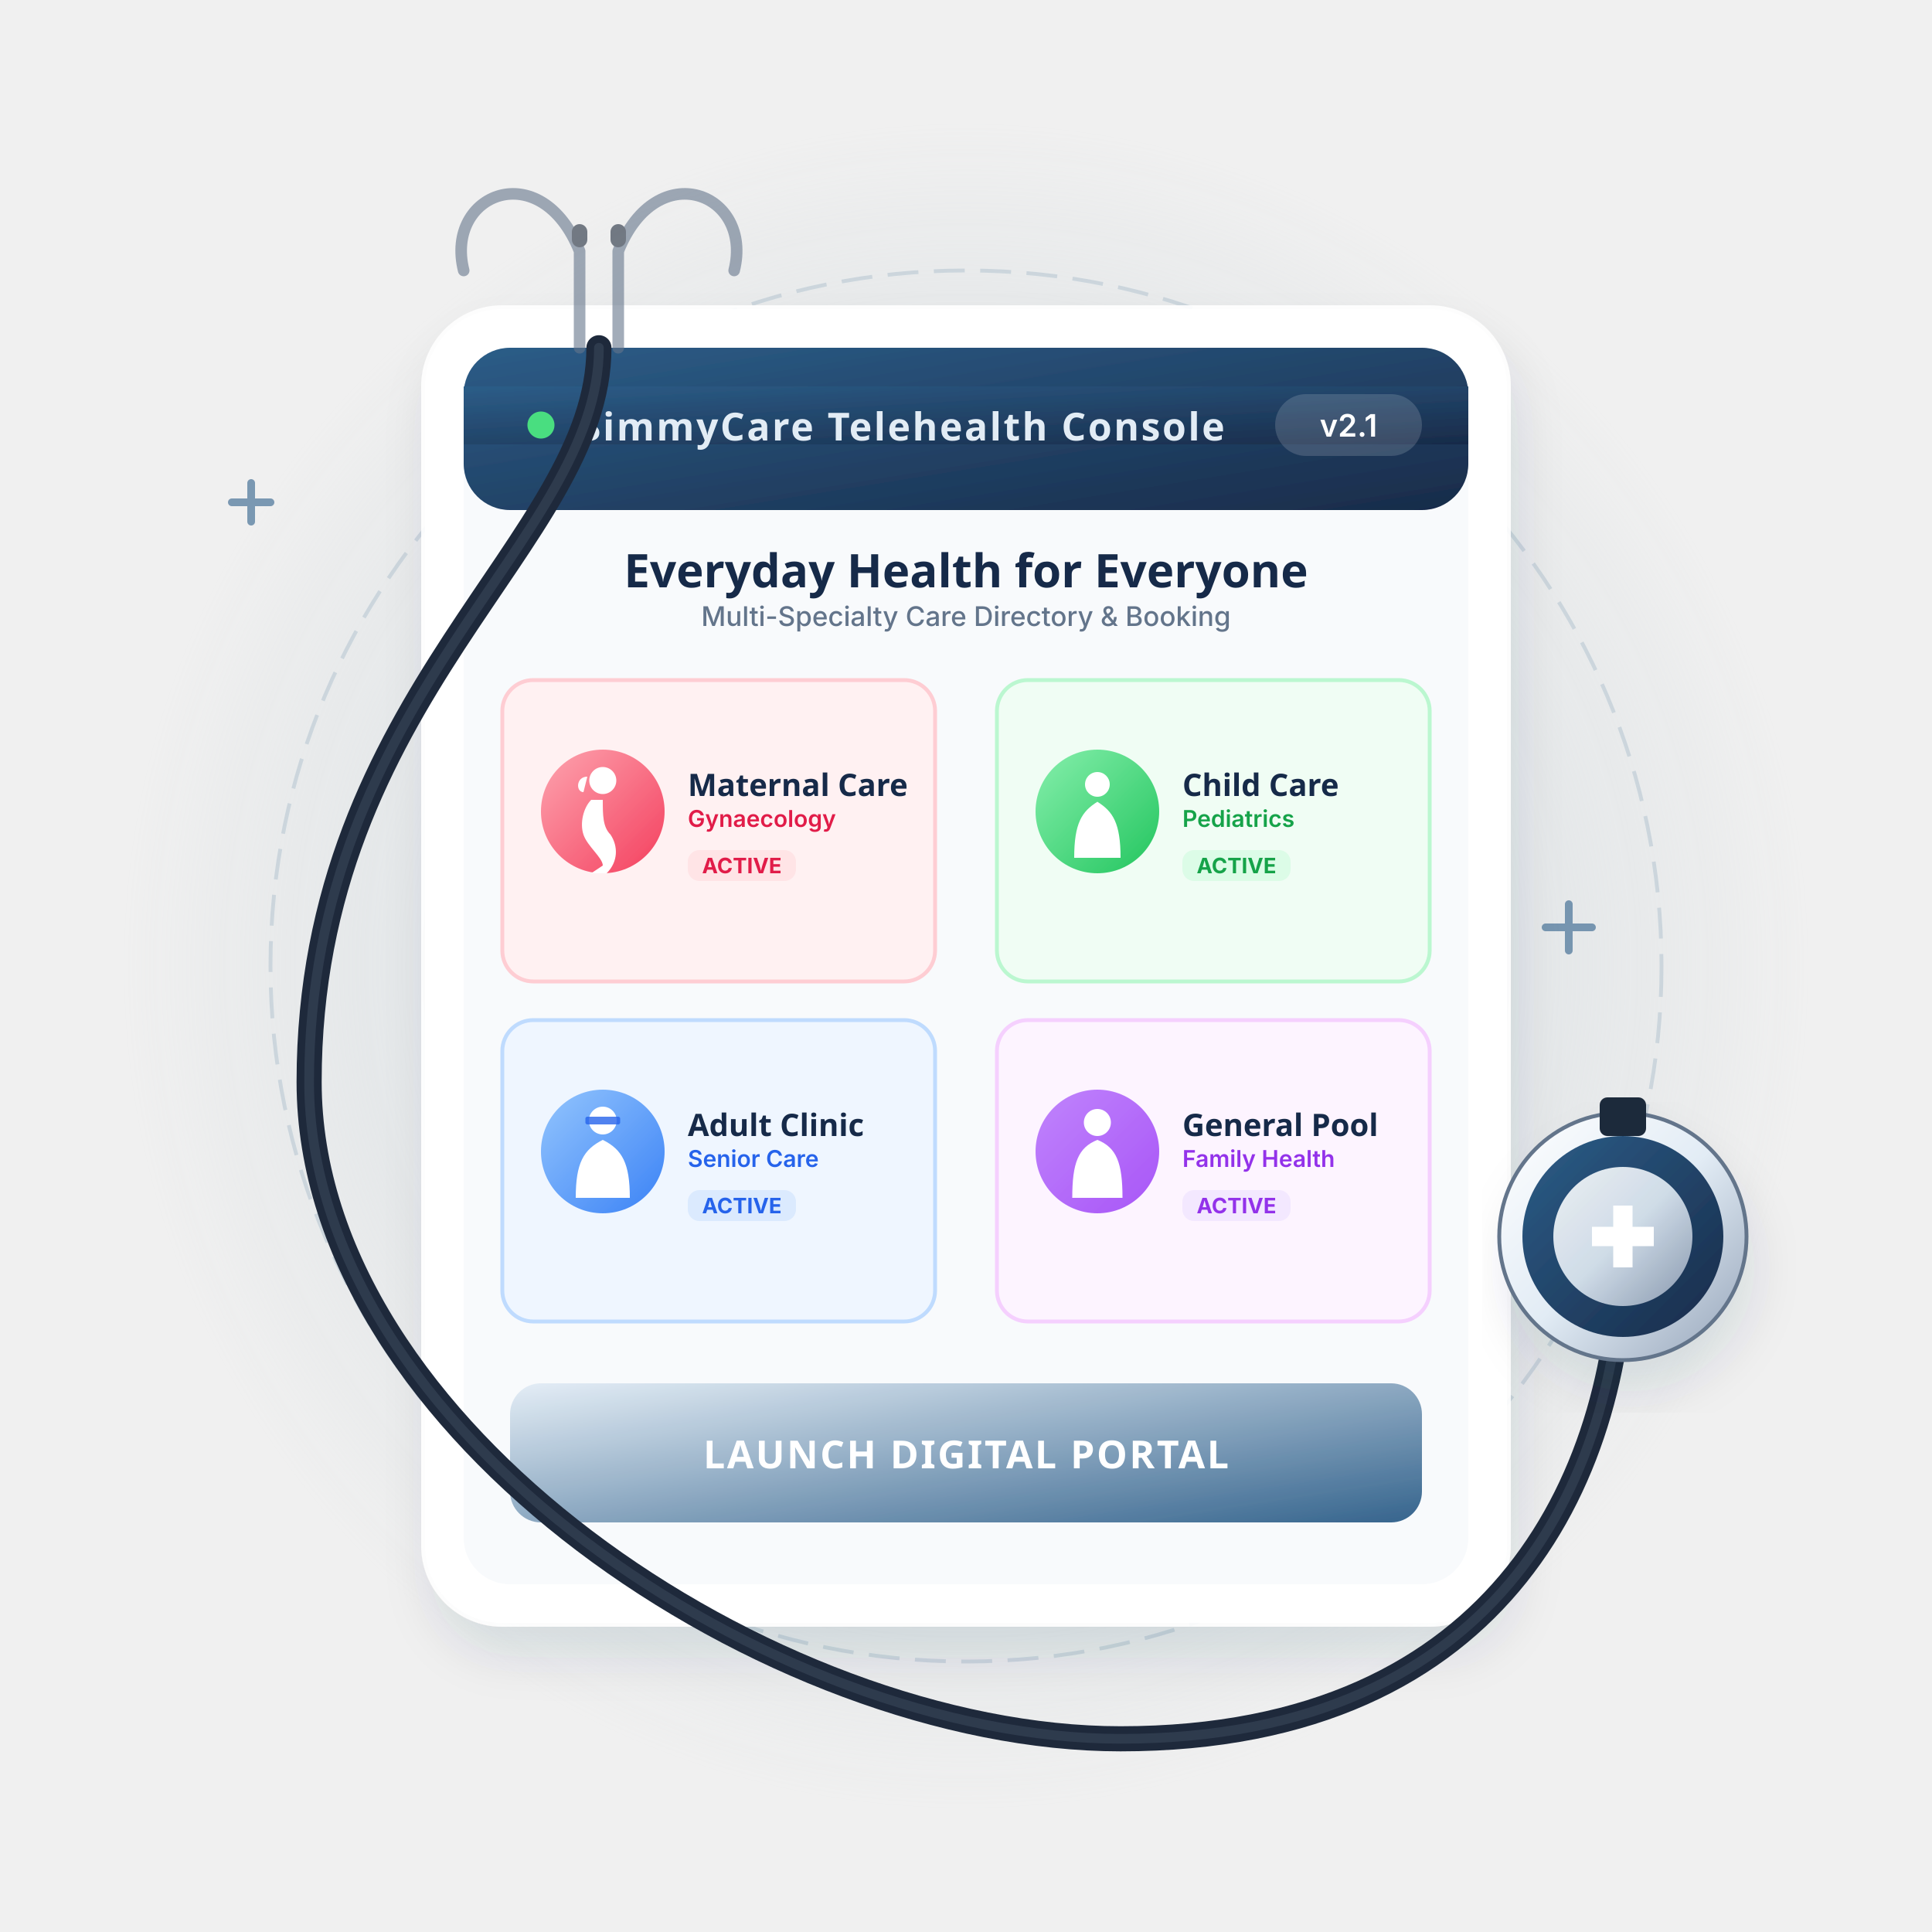
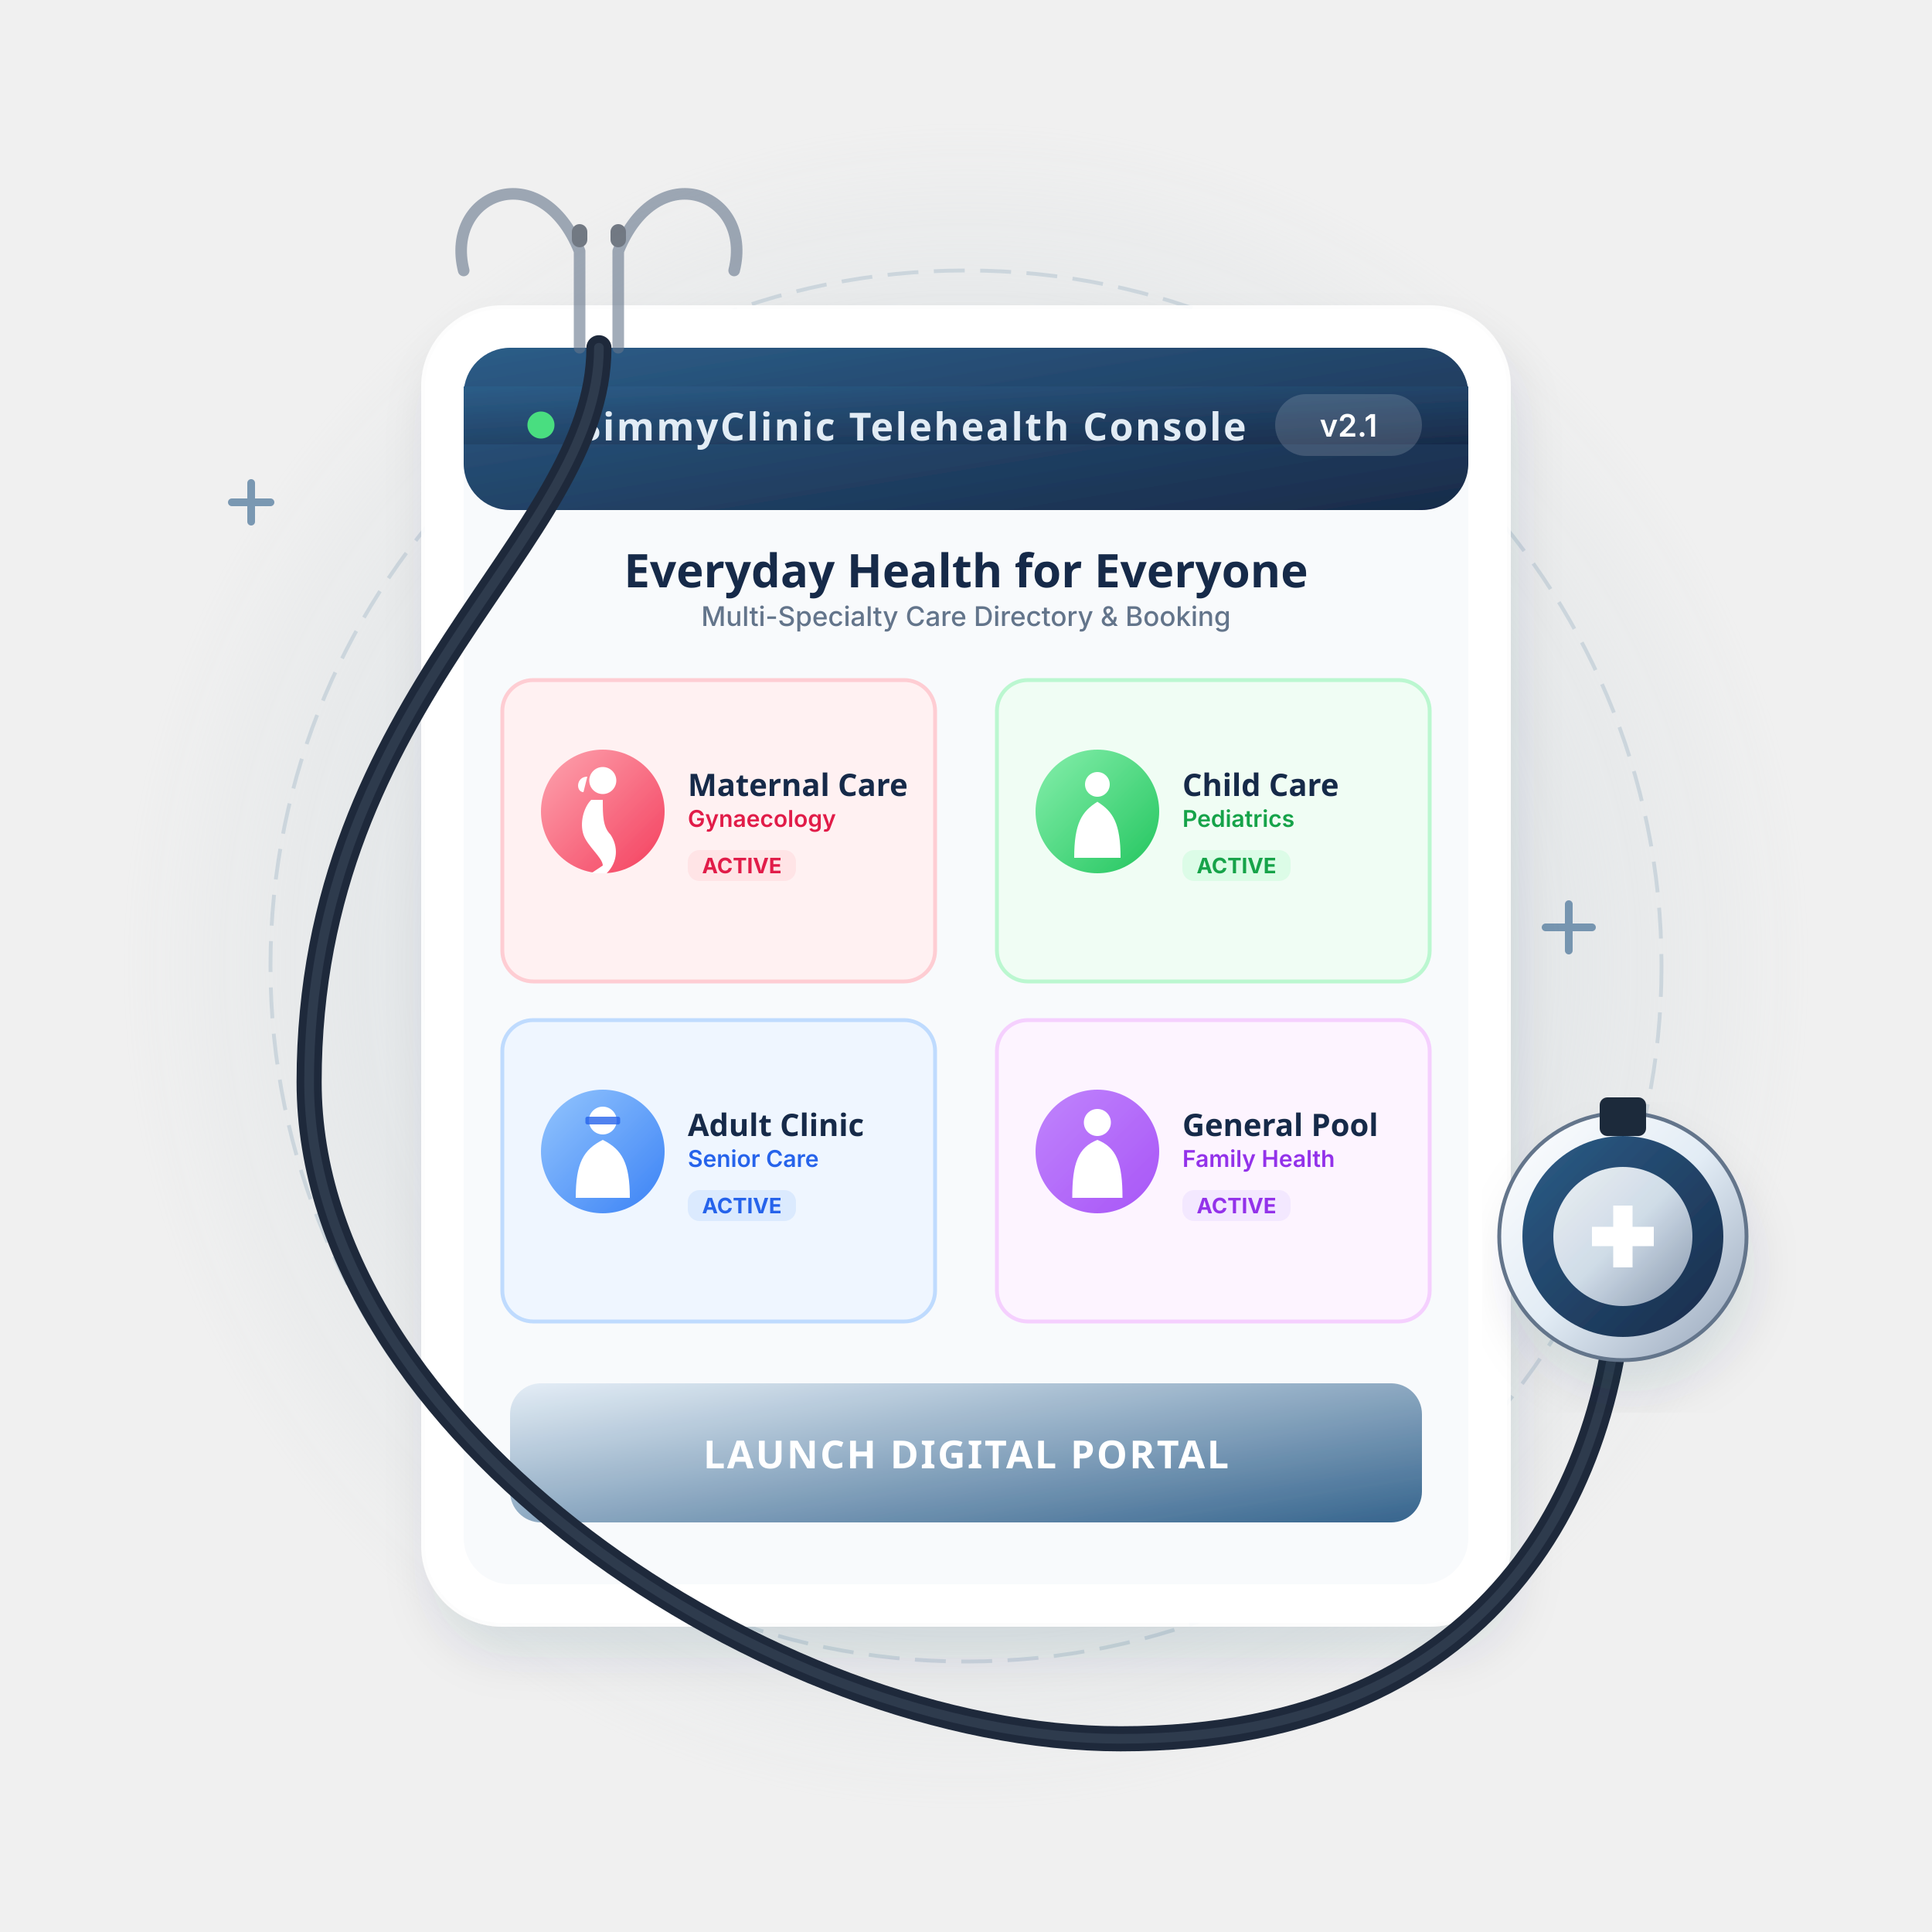
<svg xmlns="http://www.w3.org/2000/svg" viewBox="0 0 500 500" width="100%" height="100%">
  <defs>
    <radialGradient id="bgGlow" cx="50%" cy="50%" r="50%" fx="50%" fy="50%">
      <stop offset="0%" stop-color="#E2ECF5" stop-opacity="0.8" />
      <stop offset="100%" stop-color="#b6c3c9" stop-opacity="0" />
    </radialGradient>
    <linearGradient id="primaryGrad" x1="0%" y1="0%" x2="100%" y2="100%">
      <stop offset="0%" stop-color="#2C5D88" />
      <stop offset="100%" stop-color="#182B49" />
    </linearGradient>
    <linearGradient id="accentGrad" x1="0%" y1="0%" x2="100%" y2="100%">
      <stop offset="0%" stop-color="#E2ECF5" />
      <stop offset="100%" stop-color="#2C5D88" />
    </linearGradient>
    <linearGradient id="metallic" x1="0%" y1="0%" x2="100%" y2="100%">
      <stop offset="0%" stop-color="#FFFFFF" />
      <stop offset="50%" stop-color="#E2ECF5" />
      <stop offset="100%" stop-color="#94A3B8" />
    </linearGradient>
    <linearGradient id="maternalGrad" x1="0%" y1="0%" x2="100%" y2="100%">
      <stop offset="0%" stop-color="#FDA4AF" />
      <stop offset="100%" stop-color="#F43F5E" />
    </linearGradient>
    <linearGradient id="pediatricGrad" x1="0%" y1="0%" x2="100%" y2="100%">
      <stop offset="0%" stop-color="#86EFAC" />
      <stop offset="100%" stop-color="#22C55E" />
    </linearGradient>
    <linearGradient id="adultGrad" x1="0%" y1="0%" x2="100%" y2="100%">
      <stop offset="0%" stop-color="#93C5FD" />
      <stop offset="100%" stop-color="#3B82F6" />
    </linearGradient>
    <linearGradient id="generalGrad" x1="0%" y1="0%" x2="100%" y2="100%">
      <stop offset="0%" stop-color="#C084FC" />
      <stop offset="100%" stop-color="#A855F7" />
    </linearGradient>
    <filter id="shadow" x="-10%" y="-10%" width="130%" height="130%">
      <feDropShadow dx="2" dy="8" stdDeviation="6" flood-color="#182B49" flood-opacity="0.1" />
    </filter>
  </defs>
  <circle cx="250" cy="250" r="220" fill="url(#bgGlow)" />
  <circle cx="250" cy="250" r="180" fill="none" stroke="#2C5D88" stroke-width="1" stroke-opacity="0.15" stroke-dasharray="8 4" />
  <circle cx="250" cy="250" r="140" fill="none" stroke="#182B49" stroke-width="1.5" stroke-opacity="0.1" />
  <g filter="url(#shadow)">
    <rect x="110" y="80" width="280" height="340" rx="20" fill="#FFFFFF" stroke="rgba(255,255,255,0.9)" stroke-width="2" />
    <rect x="120" y="90" width="260" height="320" rx="12" fill="#F8FAFC" />
    <rect x="120" y="90" width="260" height="42" rx="12" fill="url(#primaryGrad)" />
    <rect x="120" y="100" width="260" height="15" fill="url(#primaryGrad)" />
    <circle cx="140" cy="110" r="3.5" fill="#4ADE80" />
-     <text x="150" y="114" fill="#E2ECF5" font-family="'Outfit', sans-serif" font-size="10" font-weight="600" letter-spacing="0.5">SimmyCare Telehealth Console</text>
+     <text x="150" y="114" fill="#E2ECF5" font-family="'Outfit', sans-serif" font-size="10" font-weight="600" letter-spacing="0.5">SimmyClinic Telehealth Console</text>
    <rect x="330" y="102" width="38" height="16" rx="8" fill="rgba(255,255,255,0.15)" />
    <text x="349" y="113" fill="#FFFFFF" font-family="'Inter', sans-serif" font-size="8" font-weight="600" text-anchor="middle">v2.1</text>
    <text x="250" y="152" fill="#182B49" font-family="'Outfit', sans-serif" font-size="12" font-weight="700" text-anchor="middle">Everyday Health for Everyone</text>
    <text x="250" y="162" fill="#64748B" font-family="'Inter', sans-serif" font-size="7" font-weight="500" text-anchor="middle">Multi-Specialty Care Directory &amp; Booking</text>
    <rect x="130" y="176" width="112" height="78" rx="8" fill="#FFF1F2" stroke="#FECDD3" stroke-width="1" />
    <circle cx="156" cy="210" r="16" fill="url(#maternalGrad)" />
    <circle cx="156" cy="202" r="3.5" fill="#FFFFFF" />
    <path d="M 153 207 C 151 209, 150 213, 151 216 C 152 219, 156 222, 156 224 L 153 226 L 157 226 C 160 223, 160 219, 158 216 C 156 214, 156 211, 156 207 Z" fill="#FFFFFF" />
    <path d="M 152 201 C 149 201, 149 205, 151 205 Z" fill="#FFFFFF" />
    <text x="178" y="206" fill="#182B49" font-family="'Outfit', sans-serif" font-size="8" font-weight="700">Maternal Care</text>
    <text x="178" y="214" fill="#E11D48" font-family="'Inter', sans-serif" font-size="6" font-weight="600">Gynaecology</text>
    <rect x="178" y="220" width="28" height="8" rx="3" fill="#FFE4E6" />
    <text x="192" y="226" fill="#E11D48" font-family="'Inter', sans-serif" font-size="5.5" font-weight="700" text-anchor="middle">ACTIVE</text>
    <rect x="258" y="176" width="112" height="78" rx="8" fill="#F0FDF4" stroke="#BBF7D0" stroke-width="1" />
    <circle cx="284" cy="210" r="16" fill="url(#pediatricGrad)" />
    <circle cx="284" cy="203" r="3.2" fill="#FFFFFF" />
    <path d="M 284 207.5 C 280 210, 278 213, 278 222 L 290 222 C 290 213, 288 210, 284 207.5 Z" fill="#FFFFFF" />
    <text x="306" y="206" fill="#182B49" font-family="'Outfit', sans-serif" font-size="8" font-weight="700">Child Care</text>
    <text x="306" y="214" fill="#16A34A" font-family="'Inter', sans-serif" font-size="6" font-weight="600">Pediatrics</text>
    <rect x="306" y="220" width="28" height="8" rx="3" fill="#DCFCE7" />
    <text x="320" y="226" fill="#16A34A" font-family="'Inter', sans-serif" font-size="5.5" font-weight="700" text-anchor="middle">ACTIVE</text>
    <rect x="130" y="264" width="112" height="78" rx="8" fill="#EFF6FF" stroke="#BFDBFE" stroke-width="1" />
    <circle cx="156" cy="298" r="16" fill="url(#adultGrad)" />
    <circle cx="156" cy="290" r="3.6" fill="#FFFFFF" />
    <path d="M 156 295 C 151 297.5, 149 301, 149 310 L 163 310 C 163 301, 161 297.5, 156 295 Z" fill="#FFFFFF" />
    <rect x="151.5" y="289" width="9" height="2" rx="0.5" fill="#2563EB" opacity="0.8" />
    <text x="178" y="294" fill="#182B49" font-family="'Outfit', sans-serif" font-size="8" font-weight="700">Adult Clinic</text>
    <text x="178" y="302" fill="#2563EB" font-family="'Inter', sans-serif" font-size="6" font-weight="600">Senior Care</text>
    <rect x="178" y="308" width="28" height="8" rx="3" fill="#DBEAFE" />
    <text x="192" y="314" fill="#2563EB" font-family="'Inter', sans-serif" font-size="5.5" font-weight="700" text-anchor="middle">ACTIVE</text>
    <rect x="258" y="264" width="112" height="78" rx="8" fill="#FDF4FF" stroke="#F5D0FE" stroke-width="1" />
    <circle cx="284" cy="298" r="16" fill="url(#generalGrad)" />
    <circle cx="284" cy="290.5" r="3.5" fill="#FFFFFF" />
    <path d="M 284 295 C 279 297, 277.5 301, 277.5 310 L 290.5 310 C 290.5 301, 289 297, 284 295 Z" fill="#FFFFFF" />
    <text x="306" y="294" fill="#182B49" font-family="'Outfit', sans-serif" font-size="8" font-weight="700">General Pool</text>
    <text x="306" y="302" fill="#9333EA" font-family="'Inter', sans-serif" font-size="6" font-weight="600">Family Health</text>
    <rect x="306" y="308" width="28" height="8" rx="3" fill="#F3E8FF" />
    <text x="320" y="314" fill="#9333EA" font-family="'Inter', sans-serif" font-size="5.5" font-weight="700" text-anchor="middle">ACTIVE</text>
    <rect x="132" y="358" width="236" height="36" rx="8" fill="url(#accentGrad)" opacity="0.95" />
    <text x="250" y="380" fill="#FFFFFF" font-family="'Outfit', sans-serif" font-size="10" font-weight="700" text-anchor="middle" letter-spacing="0.5">LAUNCH DIGITAL PORTAL</text>
  </g>
  <g stroke="#64748B" stroke-width="3" fill="none" stroke-linecap="round" stroke-linejoin="round" opacity="0.6">
    <path d="M 120 70 C 115 50, 140 40, 150 65 L 150 90" />
    <path d="M 190 70 C 195 50, 170 40, 160 65 L 160 90" />
    <rect x="148" y="58" width="4" height="6" rx="2" fill="#1E293B" stroke="none" />
    <rect x="158" y="58" width="4" height="6" rx="2" fill="#1E293B" stroke="none" />
  </g>
  <path d="M 155 90             C 155 140, 80 180, 80 280             C 80 370, 200 450, 290 450             C 390 450, 420 380, 420 320" fill="none" stroke="#1E293B" stroke-width="6.5" stroke-linecap="round" />
  <path d="M 155 90             C 155 140, 80 180, 80 280             C 80 370, 200 450, 290 450             C 390 450, 420 380, 420 320" fill="none" stroke="#475569" stroke-width="2.5" stroke-linecap="round" opacity="0.4" />
  <g filter="url(#shadow)" transform="translate(420, 320)">
    <circle cx="0" cy="0" r="32" fill="url(#metallic)" stroke="#64748B" stroke-width="1" />
    <circle cx="0" cy="0" r="26" fill="url(#primaryGrad)" />
    <circle cx="0" cy="0" r="18" fill="url(#metallic)" opacity="0.9" />
    <path d="M -8 -2.5 L -2.5 -2.5 L -2.5 -8 L 2.5 -8 L 2.5 -2.5 L 8 -2.5 L 8 2.5 L 2.5 2.5 L 2.5 8 L -2.5 8 L -2.5 2.5 L -8 2.5 Z" fill="#FFFFFF" stroke="none" />
    <rect x="-6" y="-36" width="12" height="10" rx="2" fill="#1E293B" />
  </g>
  <g opacity="0.6">
    <path d="M 60 130 L 70 130 M 65 125 L 65 135" stroke="#2C5D88" stroke-width="2" stroke-linecap="round" />
    <path d="M 400 240 L 412 240 M 406 234 L 406 246" stroke="#2C5D88" stroke-width="2" stroke-linecap="round" />
  </g>
</svg>
